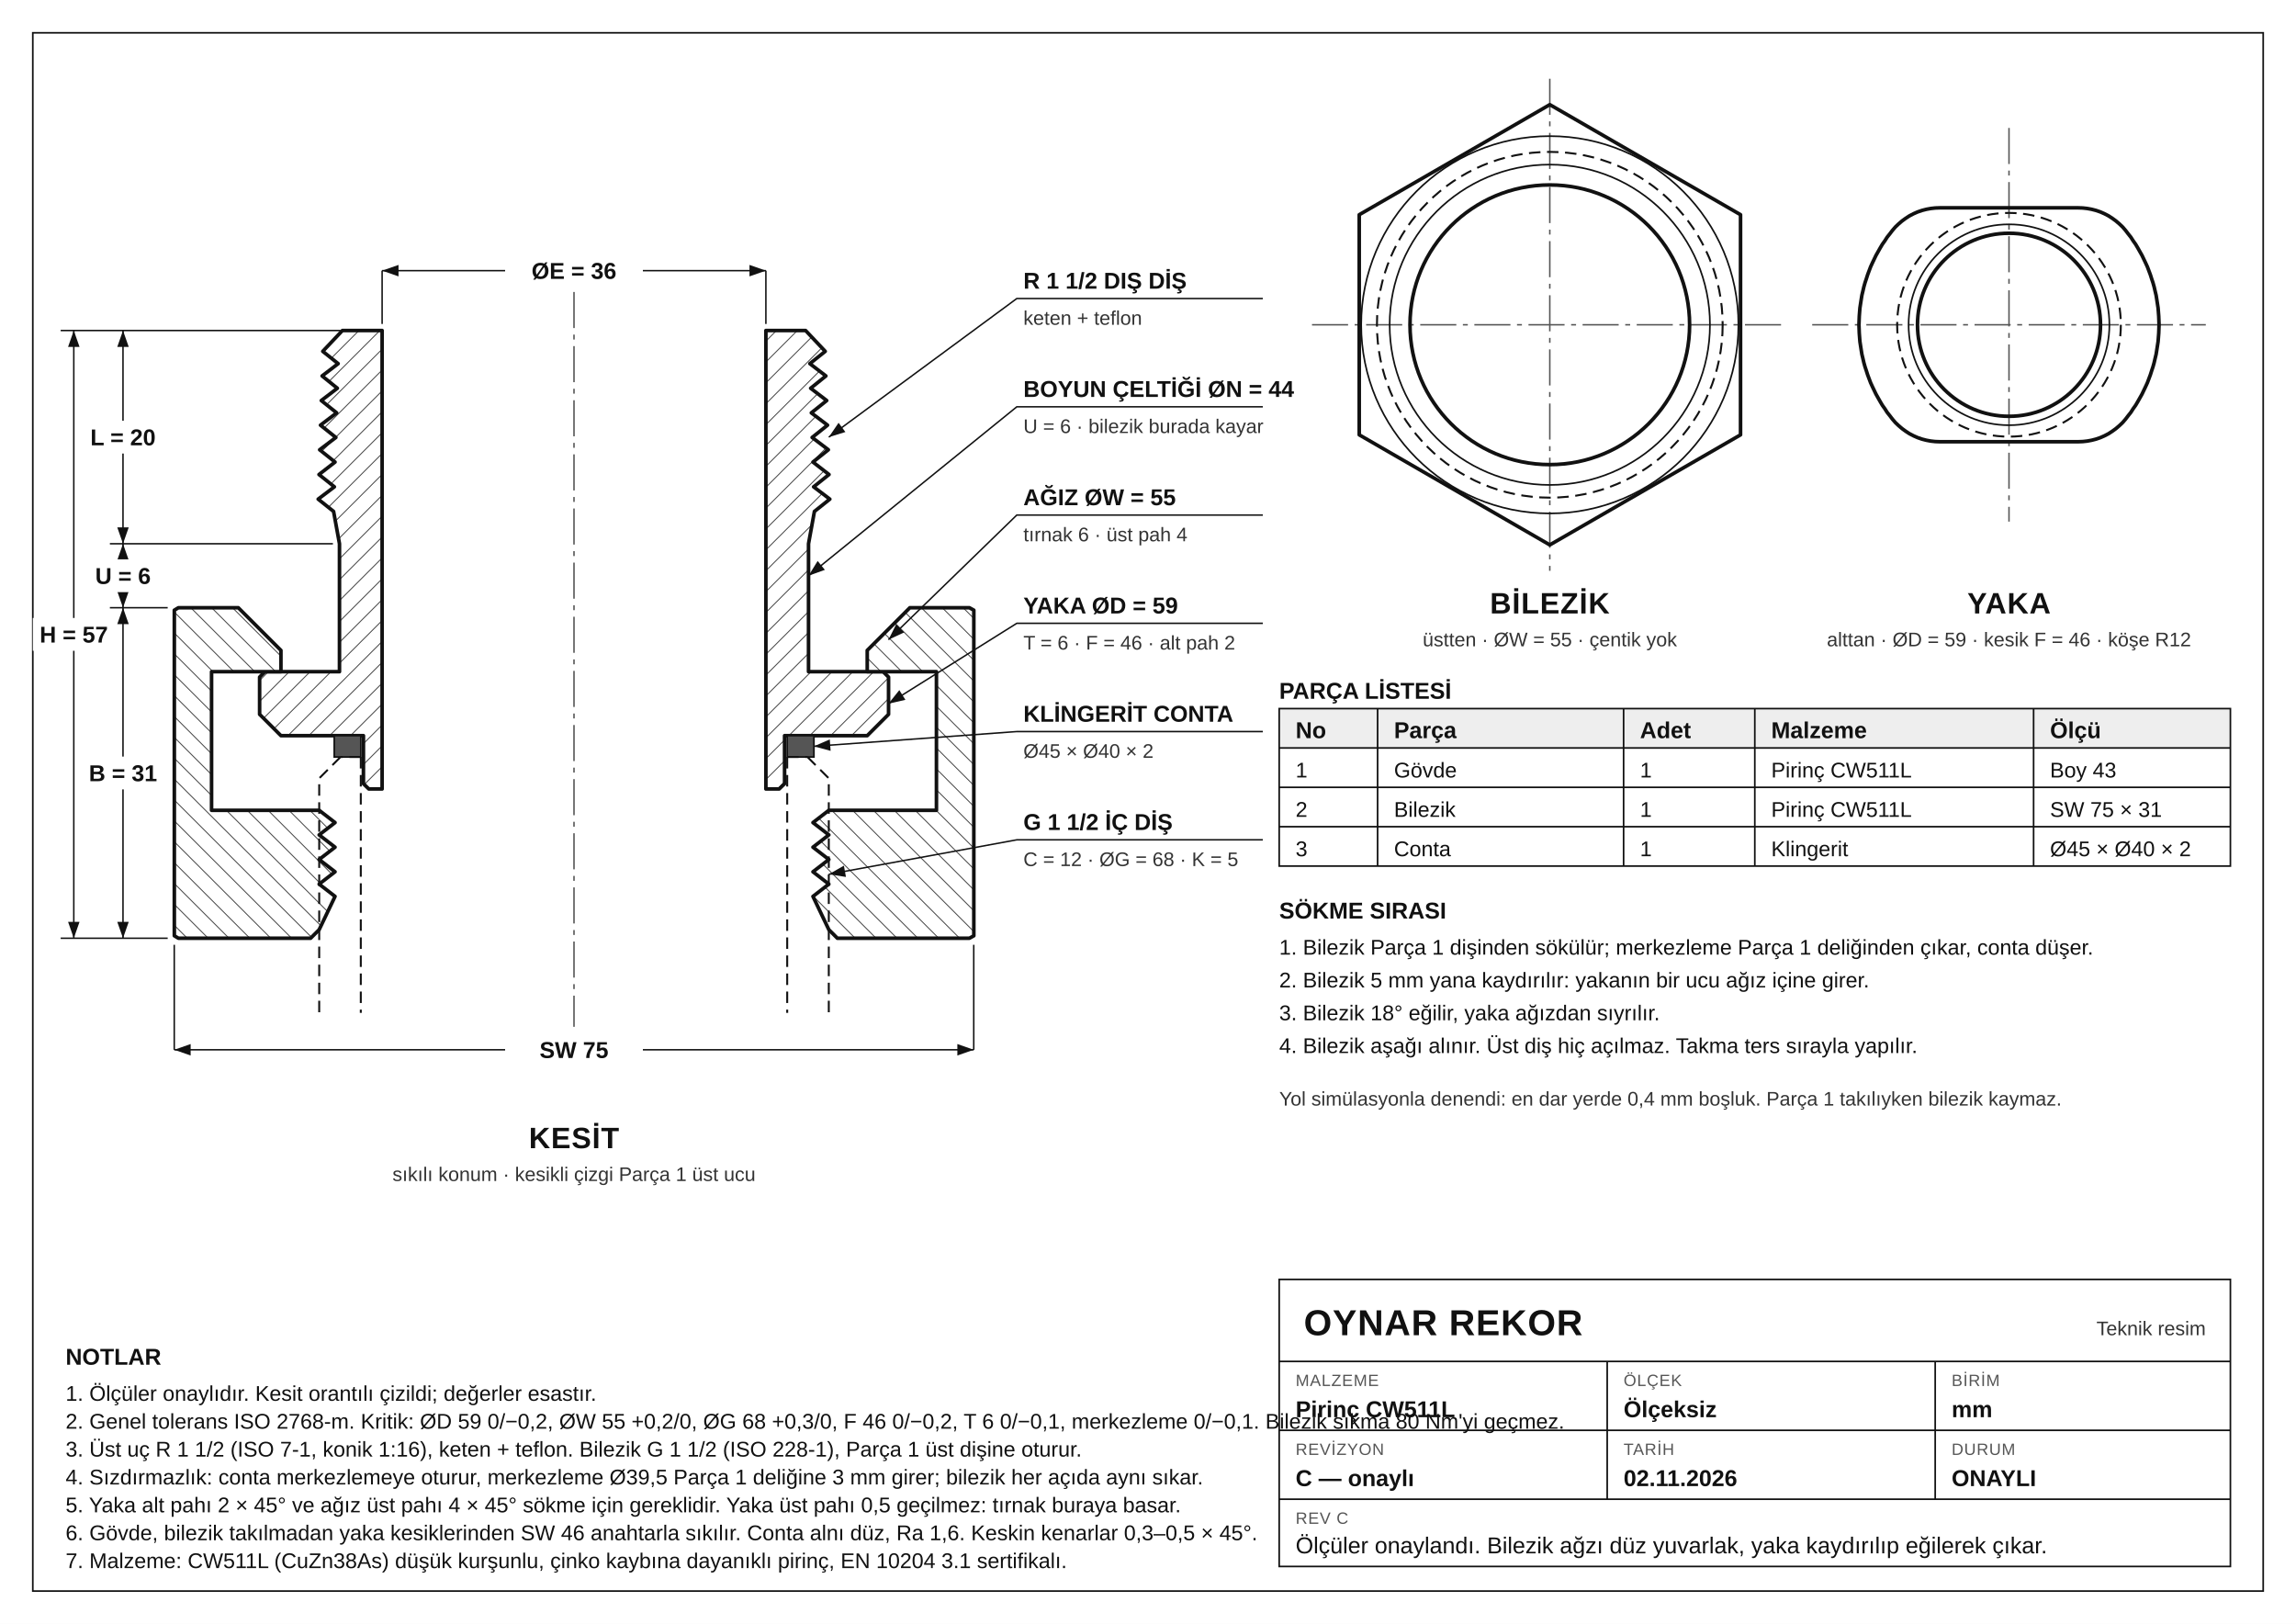
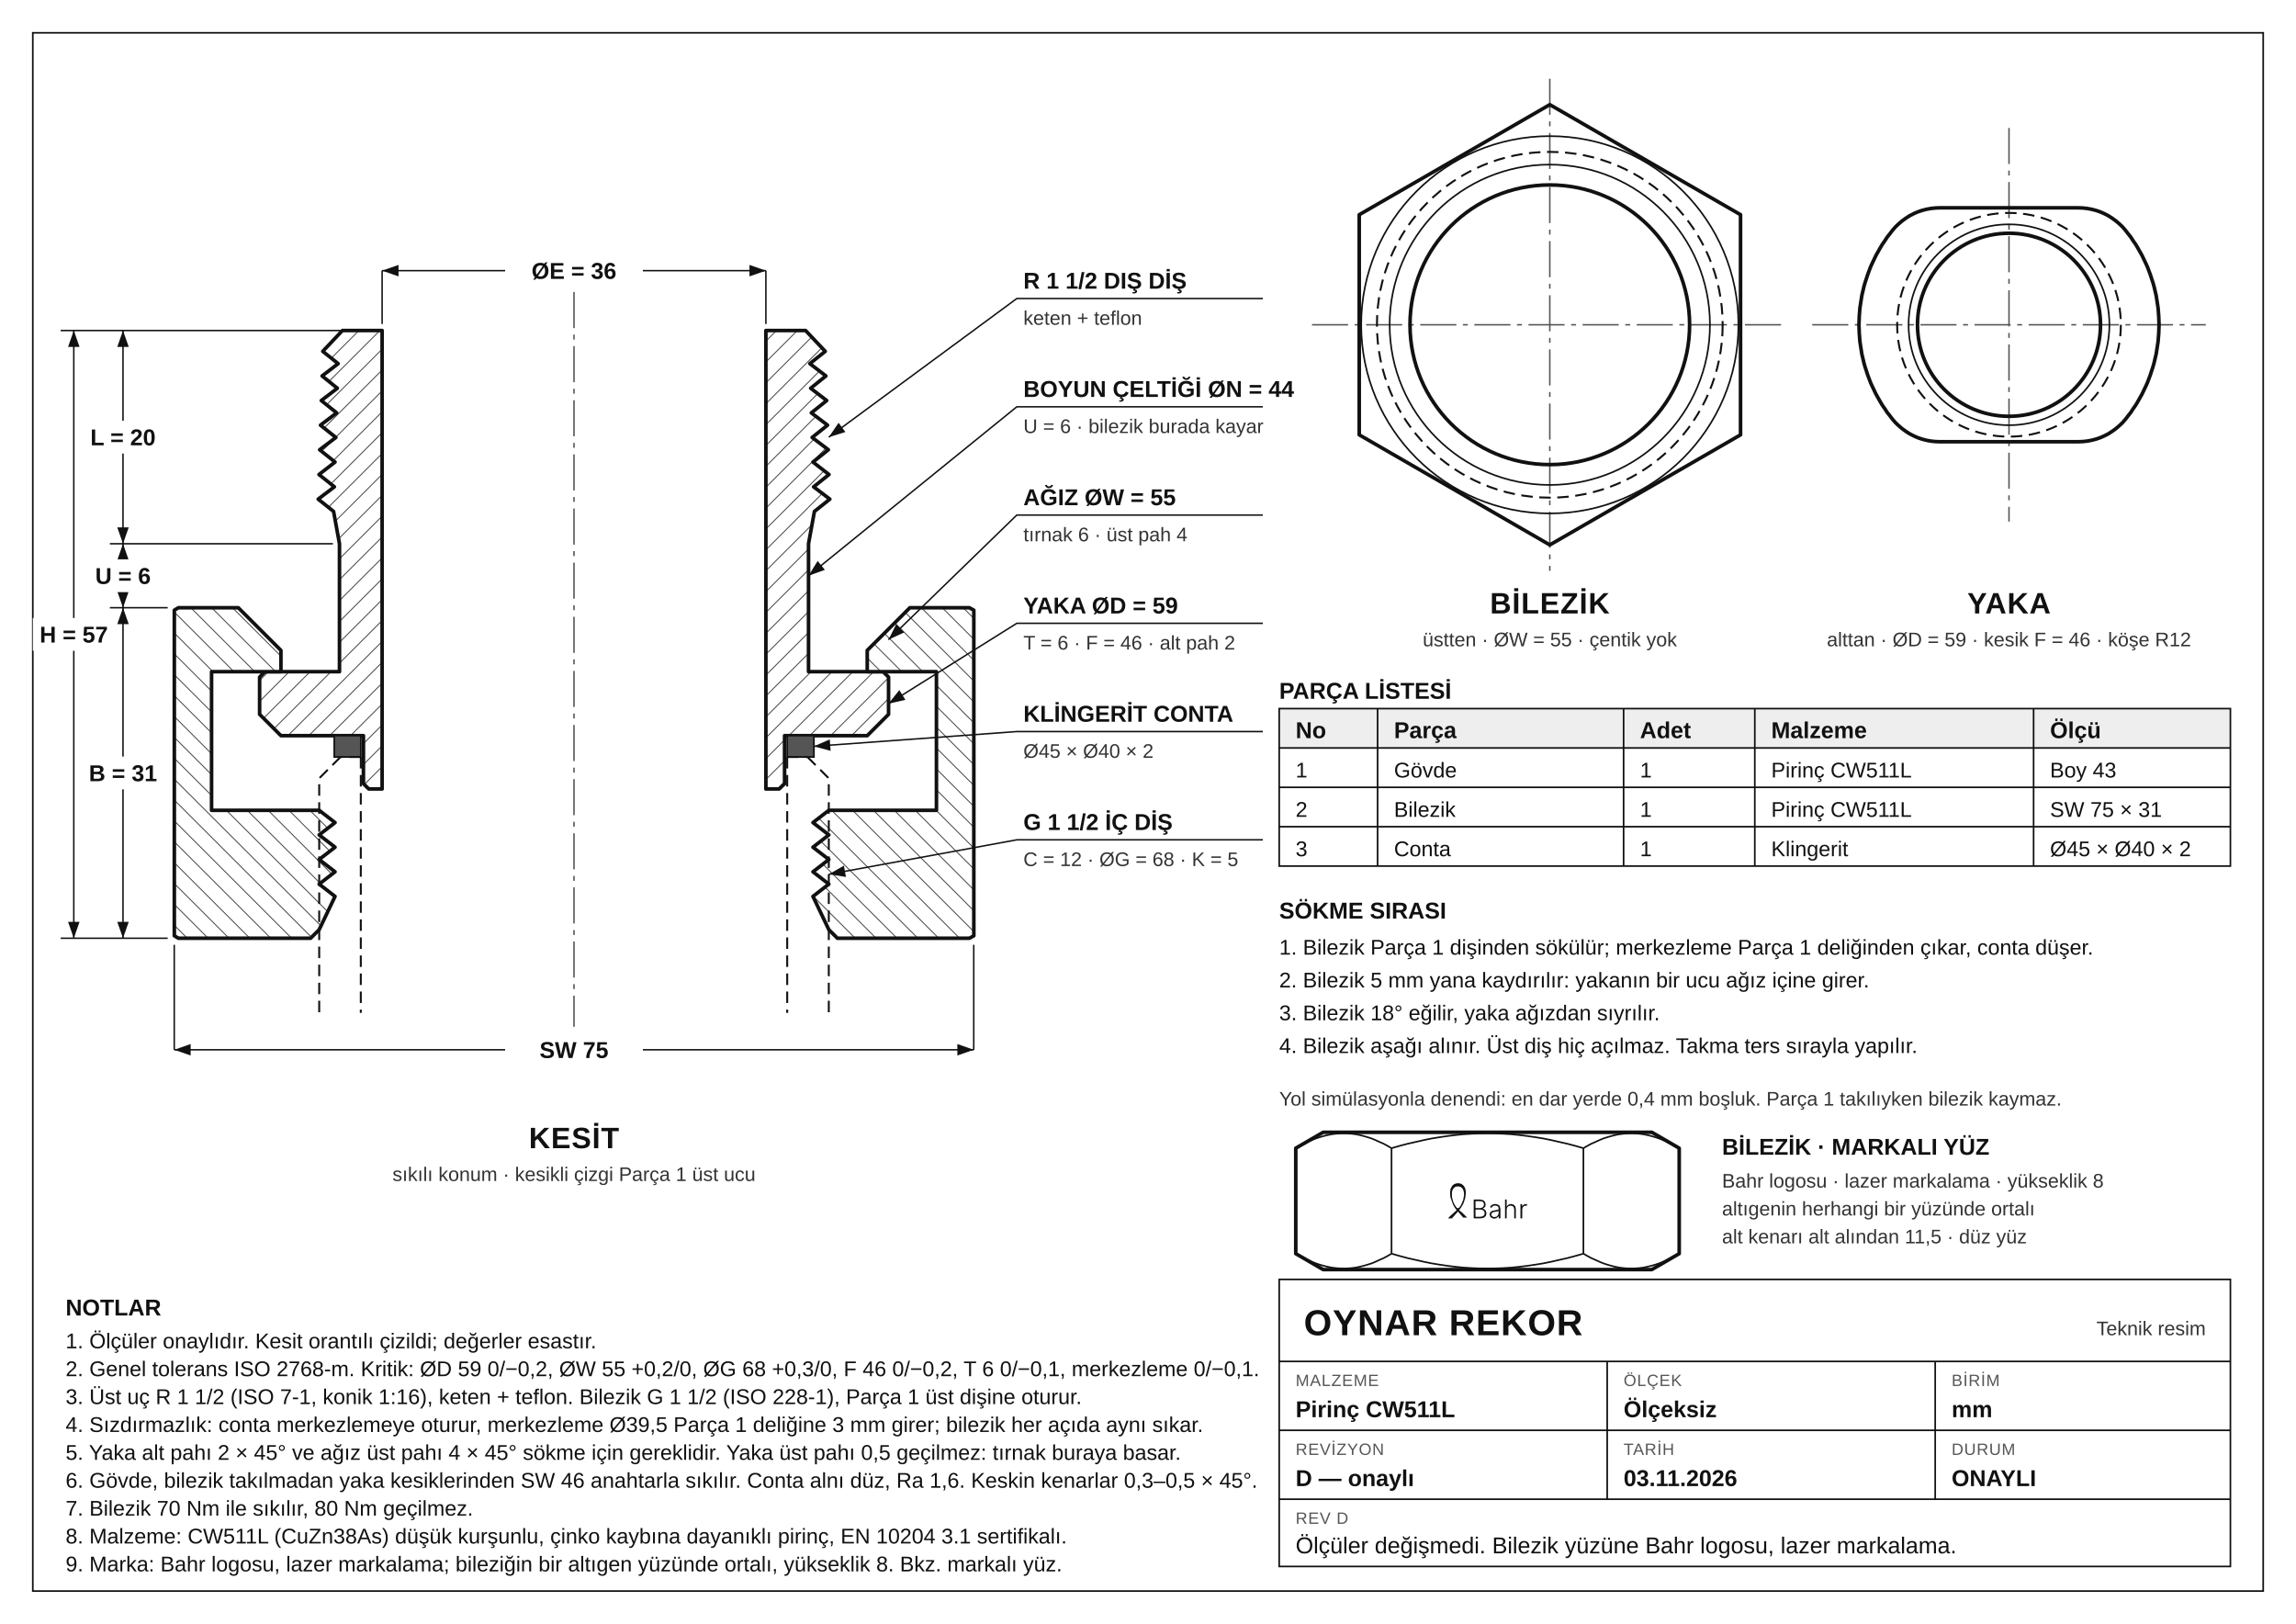
<svg xmlns="http://www.w3.org/2000/svg" viewBox="0 0 1400 990" width="1400" height="990" font-family="Arial, Helvetica, sans-serif">
  <defs>
    <marker id="arr" viewBox="0 0 10 10" refX="10" refY="5" markerWidth="10" markerHeight="10" markerUnits="userSpaceOnUse" orient="auto-start-reverse">
      <path d="M0,1.5 L10,5 L0,8.5 z" fill="#111" />
    </marker>
    <pattern id="h1" width="9" height="9" patternUnits="userSpaceOnUse" patternTransform="rotate(45)">
      <rect width="9" height="9" fill="#fff" />
      <line x1="0" y1="0" x2="0" y2="9" stroke="#111" stroke-width=".8" />
    </pattern>
    <pattern id="h2" width="9" height="9" patternUnits="userSpaceOnUse" patternTransform="rotate(-45)">
      <rect width="9" height="9" fill="#fff" />
      <line x1="0" y1="0" x2="0" y2="9" stroke="#111" stroke-width=".8" />
    </pattern>
    <style>
      .vis{stroke:#111;stroke-width:2.2;stroke-linejoin:round}
      polygon.vis:not([fill]){fill:none}
      .thin{fill:none;stroke:#111;stroke-width:1}
      .hid{fill:none;stroke:#111;stroke-width:1.2;stroke-dasharray:7 4}
      .ctr{fill:none;stroke:#555;stroke-width:0.9;stroke-dasharray:22 4 3 4}
      .dim{fill:none;stroke:#111;stroke-width:0.9}
      .dima{fill:none;stroke:#111;stroke-width:0.9;marker-start:url(#arr);marker-end:url(#arr)}
      .lead{fill:none;stroke:#111;stroke-width:0.9;marker-start:url(#arr)}
      .grid{fill:none;stroke:#111;stroke-width:1}
      .t{font-size:14px;fill:#111}
      .tb{font-size:14px;font-weight:700;fill:#111}
      .ts{font-size:12px;fill:#333}
      .tn{font-size:13px;fill:#111}
      .tl{font-size:10px;fill:#555;letter-spacing:.4px}
      .h{font-size:18px;font-weight:700;fill:#111;letter-spacing:.5px}
      .q{fill:#c2410c}
+       .mark{fill:#111;stroke:none}
    </style>
  </defs>
  <rect x="0" y="0" width="1400" height="990" fill="#fff" />
  <rect x="20" y="20" width="1360" height="950" class="grid" stroke-width="1.6" />
  <g>
    <line class="ctr" x1="350" y1="178" x2="350" y2="626" />
    <polygon class="vis" fill="url(#h1)" points="233.0,201.5 208.8,201.5 196.8,214.2 206.2,221.7 196.4,229.2 205.7,236.7 195.9,244.2 205.3,251.7 195.4,259.2 204.8,266.7 194.9,274.2 204.3,281.7 194.5,289.3 203.9,296.8 194.0,304.3 203.4,311.8 207.0,331.5 207.0,409.5 161.5,409.5 158.3,412.8 158.3,435.5 171.3,448.5 221.6,448.5 221.6,477.8 224.9,481.0 233.0,481.0" />
    <polygon class="vis" fill="url(#h2)" points="189.4,572.0 108.8,572.0 106.3,570.5 106.3,372.0 108.8,370.5 145.3,370.5 171.3,396.5 171.3,409.5 129.0,409.5 129.0,494.0 194.6,494.0 204.3,501.5 194.6,509.0 204.3,516.5 194.6,524.0 204.3,531.5 194.6,539.0 204.3,546.5 194.6,566.8" />
    <polygon class="thin" style="fill:#555" points="220.0,461.5 203.8,461.5 203.8,448.5 220.0,448.5" />
    <path class="hid" d="M220 461.5 V617.5 M207.64 461.5 L194.64 474.5 V617.5 M220 461.5 H207.64" />
    <polygon class="vis" fill="url(#h1)" points="467.0,201.5 491.2,201.5 503.2,214.2 493.8,221.7 503.6,229.2 494.3,236.7 504.1,244.2 494.7,251.7 504.6,259.2 495.2,266.7 505.1,274.2 495.7,281.7 505.5,289.3 496.1,296.8 506.0,304.3 496.6,311.8 493.0,331.5 493.0,409.5 538.5,409.5 541.8,412.8 541.8,435.5 528.8,448.5 478.4,448.5 478.4,477.8 475.1,481.0 467.0,481.0" />
    <polygon class="vis" fill="url(#h2)" points="510.6,572.0 591.1,572.0 593.8,570.5 593.8,372.0 591.1,370.5 554.8,370.5 528.8,396.5 528.8,409.5 571.0,409.5 571.0,494.0 505.4,494.0 495.7,501.5 505.4,509.0 495.7,516.5 505.4,524.0 495.7,531.5 505.4,539.0 495.7,546.5 505.4,566.8" />
    <polygon class="thin" style="fill:#555" points="480.0,461.5 496.3,461.5 496.3,448.5 480.0,448.5" />
    <path class="hid" d="M480 461.5 V617.5 M492.36 461.5 L505.36 474.5 V617.5 M480 461.5 H492.36" />
    <line class="dim" x1="207.64" y1="201.5" x2="37" y2="201.5" />
    <line class="dim" x1="203" y1="331.5" x2="67" y2="331.5" />
    <line class="dim" x1="102.25" y1="370.5" x2="67" y2="370.5" />
    <line class="dim" x1="102.25" y1="572" x2="37" y2="572" />
    <line class="dima" x1="75" y1="331.5" x2="75" y2="201.5" />
    <rect x="50" y="256.5" width="50" height="20" fill="#fff" />
    <text class="tb" x="75" y="271.5" text-anchor="middle">L = 20</text>
    <line class="dima" x1="75" y1="370.5" x2="75" y2="331.5" />
    <rect x="50" y="341" width="50" height="20" fill="#fff" />
    <text class="tb" x="75" y="356" text-anchor="middle">U = 6</text>
    <line class="dima" x1="75" y1="572" x2="75" y2="370.5" />
    <rect x="50" y="461.25" width="50" height="20" fill="#fff" />
    <text class="tb" x="75" y="476.25" text-anchor="middle">B = 31</text>
    <line class="dima" x1="45" y1="572" x2="45" y2="201.5" />
    <rect x="20" y="376.75" width="50" height="20" fill="#fff" />
    <text class="tb" x="45" y="391.75" text-anchor="middle">H = 57</text>
    <line class="dim" x1="233" y1="197.5" x2="233" y2="165" />
    <line class="dim" x1="467" y1="197.5" x2="467" y2="165" />
    <line class="dima" x1="233" y1="165" x2="467" y2="165" />
    <rect x="308" y="155" width="84" height="20" fill="#fff" />
    <text class="tb" x="350" y="170" text-anchor="middle">ØE = 36</text>
    <line class="dim" x1="106.25" y1="576" x2="106.25" y2="640" />
    <line class="dim" x1="593.75" y1="576" x2="593.75" y2="640" />
    <line class="dima" x1="106.25" y1="640" x2="593.75" y2="640" />
    <rect x="308" y="630" width="84" height="20" fill="#fff" />
    <text class="tb" x="350" y="645" text-anchor="middle">SW 75</text>
    <polyline class="lead" points="505.36,266.5 620,182 770,182" />
    <text class="tb" x="624" y="176">R 1 1/2 DIŞ DİŞ</text>
    <text class="ts" x="624" y="198">keten + teflon</text>
    <polyline class="lead" points="493,351 620,248 770,248" />
    <text class="tb" x="624" y="242">BOYUN ÇELTİĞİ ØN = 44</text>
    <text class="ts" x="624" y="264">U = 6 · bilezik burada kayar</text>
    <polyline class="lead" points="541.75,390 620,314 770,314" />
    <text class="tb" x="624" y="308">AĞIZ ØW = 55</text>
    <text class="ts" x="624" y="330">tırnak 6 · üst pah 4</text>
    <polyline class="lead" points="541.75,429 620,380 770,380" />
    <text class="tb" x="624" y="374">YAKA ØD = 59</text>
    <text class="ts" x="624" y="396">T = 6 · F = 46 · alt pah 2</text>
    <polyline class="lead" points="496.25,455 620,446 770,446" />
    <text class="tb" x="624" y="440">KLİNGERİT CONTA</text>
    <text class="ts" x="624" y="462">Ø45 × Ø40 × 2</text>
    <polyline class="lead" points="505.36,533 620,512 770,512" />
    <text class="tb" x="624" y="506">G 1 1/2 İÇ DİŞ</text>
    <text class="ts" x="624" y="528">C = 12 · ØG = 68 · K = 5</text>
    <text class="h" x="350" y="700" text-anchor="middle">KESİT</text>
    <text class="ts" x="350" y="720" text-anchor="middle">sıkılı konum · kesikli çizgi Parça 1 üst ucu</text>
  </g>
  <g>
    <line class="ctr" x1="800" y1="198" x2="1090" y2="198" />
    <line class="ctr" x1="945" y1="48" x2="945" y2="348" />
    <polygon class="vis" points="945.0,332.2 1061.3,265.1 1061.3,130.9 945.0,63.8 828.8,130.9 828.8,265.1" />
    <circle class="thin" cx="945" cy="198" r="115.01" />
    <circle class="vis" style="fill:none" cx="945" cy="198" r="85.25" />
    <circle class="thin" cx="945" cy="198" r="97.65" />
    <circle class="hid" cx="945" cy="198" r="105.4" />
    <text class="h" x="945" y="374" text-anchor="middle">BİLEZİK</text>
    <text class="ts" x="945" y="394" text-anchor="middle">üstten · ØW = 55 · çentik yok</text>
    <line class="ctr" x1="1105" y1="198" x2="1345" y2="198" />
    <line class="ctr" x1="1225" y1="78" x2="1225" y2="318" />
    <polygon class="vis" style="fill:none" points="1316.5,198.0 1316.4,200.6 1316.3,203.2 1316.1,205.8 1315.9,208.3 1315.5,210.9 1315.1,213.5 1314.7,216.0 1314.1,218.5 1313.5,221.1 1312.8,223.6 1312.0,226.0 1311.2,228.5 1310.3,230.9 1309.4,233.3 1308.3,235.7 1307.2,238.0 1306.1,240.3 1304.8,242.6 1303.5,244.9 1302.2,247.1 1300.7,249.2 1299.3,251.4 1297.7,253.4 1296.1,255.5 1294.3,257.6 1292.3,259.5 1290.2,261.3 1288.0,262.9 1285.7,264.4 1283.2,265.7 1280.7,266.8 1278.1,267.7 1275.4,268.4 1272.7,268.9 1270.0,269.2 1267.2,269.3 1182.8,269.3 1180.0,269.2 1177.3,268.9 1174.6,268.4 1171.9,267.7 1169.3,266.8 1166.8,265.7 1164.3,264.4 1162.0,262.9 1159.8,261.3 1157.7,259.5 1155.7,257.6 1153.9,255.5 1152.3,253.4 1150.7,251.4 1149.3,249.2 1147.8,247.1 1146.5,244.9 1145.2,242.6 1143.9,240.3 1142.8,238.0 1141.7,235.7 1140.6,233.3 1139.7,230.9 1138.8,228.5 1138.0,226.0 1137.2,223.6 1136.5,221.1 1135.9,218.5 1135.3,216.0 1134.9,213.5 1134.5,210.9 1134.1,208.3 1133.9,205.8 1133.7,203.2 1133.6,200.6 1133.5,198.0 1133.5,198.0 1133.6,195.4 1133.7,192.8 1133.9,190.2 1134.1,187.7 1134.5,185.1 1134.9,182.5 1135.3,180.0 1135.9,177.5 1136.5,174.9 1137.2,172.4 1138.0,170.0 1138.8,167.5 1139.7,165.1 1140.6,162.7 1141.7,160.3 1142.8,158.0 1143.9,155.7 1145.2,153.4 1146.5,151.1 1147.8,148.9 1149.3,146.8 1150.7,144.6 1152.3,142.6 1153.9,140.5 1155.7,138.4 1157.7,136.5 1159.8,134.7 1162.0,133.1 1164.3,131.6 1166.8,130.3 1169.3,129.2 1171.9,128.3 1174.6,127.6 1177.3,127.1 1180.0,126.8 1182.8,126.7 1267.2,126.7 1270.0,126.8 1272.7,127.1 1275.4,127.6 1278.1,128.3 1280.7,129.2 1283.2,130.3 1285.7,131.6 1288.0,133.1 1290.2,134.7 1292.3,136.5 1294.3,138.4 1296.1,140.5 1297.7,142.6 1299.3,144.6 1300.7,146.8 1302.2,148.9 1303.5,151.1 1304.8,153.4 1306.1,155.7 1307.2,158.0 1308.3,160.3 1309.4,162.7 1310.3,165.1 1311.2,167.5 1312.0,170.0 1312.8,172.4 1313.5,174.9 1314.1,177.5 1314.7,180.0 1315.1,182.5 1315.5,185.1 1315.9,187.7 1316.1,190.2 1316.3,192.8 1316.4,195.4 1316.5,198.0" />
    <circle class="thin" cx="1225" cy="198" r="61.225" />
    <circle class="vis" style="fill:none" cx="1225" cy="198" r="55.8" />
    <circle class="hid" cx="1225" cy="198" r="68.2" />
    <text class="h" x="1225" y="374" text-anchor="middle">YAKA</text>
    <text class="ts" x="1225" y="394" text-anchor="middle">alttan · ØD = 59 · kesik F = 46 · köşe R12</text>
  </g>
  <g>
    <text class="tb" x="780" y="426">PARÇA LİSTESİ</text>
    <rect x="780" y="432" width="580" height="24" fill="#eee" />
    <rect x="780" y="432" width="580" height="96" class="grid" />
    <path class="grid" d="M780 456 H1360 M780 480 H1360 M780 504 H1360" />
    <path class="grid" d="M840 432 V528 M990 432 V528 M1070 432 V528 M1240 432 V528" />
    <g class="tb" font-size="13">
      <text x="790" y="450">No</text>
      <text x="850" y="450">Parça</text>
      <text x="1000" y="450">Adet</text>
      <text x="1080" y="450">Malzeme</text>
      <text x="1250" y="450">Ölçü</text>
    </g>
    <g class="tn">
      <text x="790" y="474">1</text>
      <text x="850" y="474">Gövde</text>
      <text x="1000" y="474">1</text>
      <text x="1080" y="474">Pirinç CW511L</text>
      <text x="1250" y="474">Boy 43</text>
      <text x="790" y="498">2</text>
      <text x="850" y="498">Bilezik</text>
      <text x="1000" y="498">1</text>
      <text x="1080" y="498">Pirinç CW511L</text>
      <text x="1250" y="498">SW 75 × 31</text>
      <text x="790" y="522">3</text>
      <text x="850" y="522">Conta</text>
      <text x="1000" y="522">1</text>
      <text x="1080" y="522">Klingerit</text>
      <text x="1250" y="522">Ø45 × Ø40 × 2</text>
    </g>
  </g>
  <g>
    <text class="tb" x="780" y="560">SÖKME SIRASI</text>
    <text class="tn" x="780" y="582">1. Bilezik Parça 1 dişinden sökülür; merkezleme Parça 1 deliğinden çıkar, conta düşer.</text>
    <text class="tn" x="780" y="602">2. Bilezik 5 mm yana kaydırılır: yakanın bir ucu ağız içine girer.</text>
    <text class="tn" x="780" y="622">3. Bilezik 18° eğilir, yaka ağızdan sıyrılır.</text>
    <text class="tn" x="780" y="642">4. Bilezik aşağı alınır. Üst diş hiç açılmaz. Takma ters sırayla yapılır.</text>
    <text class="ts" x="780" y="674">Yol simülasyonla denendi: en dar yerde 0,4 mm boşluk. Parça 1 takılıyken bilezik kaymaz.</text>
  </g>
  <g>
-     <text class="tb" x="40" y="832">NOTLAR</text>
-     <text class="tn" x="40" y="854">1. Ölçüler onaylıdır. Kesit orantılı çizildi; değerler esastır.</text>
-     <text class="tn" x="40" y="871">2. Genel tolerans ISO 2768-m. Kritik: ØD 59 0/−0,2, ØW 55 +0,2/0, ØG 68 +0,3/0, F 46 0/−0,2, T 6 0/−0,1, merkezleme 0/−0,1. Bilezik sıkma 80 Nm'yi geçmez.</text>
-     <text class="tn" x="40" y="888">3. Üst uç R 1 1/2 (ISO 7-1, konik 1:16), keten + teflon. Bilezik G 1 1/2 (ISO 228-1), Parça 1 üst dişine oturur.</text>
-     <text class="tn" x="40" y="905">4. Sızdırmazlık: conta merkezlemeye oturur, merkezleme Ø39,5 Parça 1 deliğine 3 mm girer; bilezik her açıda aynı sıkar.</text>
-     <text class="tn" x="40" y="922">5. Yaka alt pahı 2 × 45° ve ağız üst pahı 4 × 45° sökme için gereklidir. Yaka üst pahı 0,5 geçilmez: tırnak buraya basar.</text>
-     <text class="tn" x="40" y="939">6. Gövde, bilezik takılmadan yaka kesiklerinden SW 46 anahtarla sıkılır. Conta alnı düz, Ra 1,6. Keskin kenarlar 0,3–0,5 × 45°.</text>
-     <text class="tn" x="40" y="956">7. Malzeme: CW511L (CuZn38As) düşük kurşunlu, çinko kaybına dayanıklı pirinç, EN 10204 3.1 sertifikalı.</text>
+     <polygon class="vis" style="fill:#fff" points="806.8,774.0 1007.2,774.0 1023.9,764.3 1023.9,700.0 1007.2,690.3 806.8,690.3 790.1,700.0 790.1,764.3" />
+     <polyline class="thin" points="790.1,764.3 792.5,765.7 795.0,767.0 797.4,768.1 799.8,769.2 802.3,770.2 804.7,771.0 807.1,771.7 809.6,772.3 812.0,772.8 814.4,773.1 816.9,773.3 819.3,773.4 821.8,773.3 824.2,773.1 826.6,772.8 829.1,772.3 831.5,771.7 833.9,771.0 836.4,770.2 838.8,769.2 841.2,768.1 843.7,767.0 846.1,765.7 848.5,764.3" />
+     <polyline class="thin" points="790.1,700.0 792.5,698.6 795.0,697.3 797.4,696.2 799.8,695.1 802.3,694.1 804.7,693.3 807.1,692.6 809.6,692.0 812.0,691.5 814.4,691.2 816.9,691.0 819.3,690.9 821.8,691.0 824.2,691.2 826.6,691.5 829.1,692.0 831.5,692.6 833.9,693.3 836.4,694.1 838.8,695.1 841.2,696.2 843.7,697.3 846.1,698.6 848.5,700.0" />
+     <polyline class="thin" points="848.5,764.3 853.4,765.7 858.3,767.0 863.2,768.1 868.0,769.2 872.9,770.2 877.8,771.0 882.6,771.7 887.5,772.3 892.4,772.8 897.3,773.1 902.1,773.3 907.0,773.4 911.9,773.3 916.7,773.1 921.6,772.8 926.5,772.3 931.4,771.7 936.2,771.0 941.1,770.2 946.0,769.2 950.8,768.1 955.7,767.0 960.6,765.7 965.5,764.3" />
+     <polyline class="thin" points="848.5,700.0 853.4,698.6 858.3,697.3 863.2,696.2 868.0,695.1 872.9,694.1 877.8,693.3 882.6,692.6 887.5,692.0 892.4,691.5 897.3,691.2 902.1,691.0 907.0,690.9 911.9,691.0 916.7,691.2 921.6,691.5 926.5,692.0 931.4,692.6 936.2,693.3 941.1,694.1 946.0,695.1 950.8,696.2 955.7,697.3 960.6,698.6 965.5,700.0" />
+     <polyline class="thin" points="965.5,764.3 967.9,765.7 970.3,767.0 972.8,768.1 975.2,769.2 977.6,770.2 980.1,771.0 982.5,771.7 984.9,772.3 987.4,772.8 989.8,773.1 992.2,773.3 994.7,773.4 997.1,773.3 999.6,773.1 1002.0,772.8 1004.4,772.3 1006.9,771.7 1009.3,771.0 1011.7,770.2 1014.2,769.2 1016.6,768.1 1019.0,767.0 1021.5,765.7 1023.9,764.3" />
+     <polyline class="thin" points="965.5,700.0 967.9,698.6 970.3,697.3 972.8,696.2 975.2,695.1 977.6,694.1 980.1,693.3 982.5,692.6 984.9,692.0 987.4,691.5 989.8,691.2 992.2,691.0 994.7,690.9 997.1,691.0 999.6,691.2 1002.0,691.5 1004.4,692.0 1006.9,692.6 1009.3,693.3 1011.7,694.1 1014.2,695.1 1016.6,696.2 1019.0,697.3 1021.5,698.6 1023.9,700.0" />
+     <line class="thin" x1="848.5" y1="764.3" x2="848.5" y2="700.0" />
+     <line class="thin" x1="965.5" y1="764.3" x2="965.5" y2="700.0" />
+     <path class="mark" fill-rule="evenodd" d="M882.9 742.8 884.2 741.4 888.2 737.8 887.0 736.2 886.0 734.4 884.4 729.9 884.2 727.6 884.4 725.0 885.5 722.9 886.7 721.9 888.2 721.4 889.8 721.4 890.6 721.6 891.3 721.9 892.5 722.9 893.3 724.2 893.7 725.8 893.8 727.6 893.4 730.6 892.3 733.8 891.1 735.9 889.7 737.8 891.7 739.4 894.6 742.3 892.2 742.3 889.0 738.6 885.3 742.8 882.9 742.8ZM889.0 736.6 889.9 736.1 890.9 734.6 892.2 731.5 892.7 728.7 892.7 727.3 892.4 725.9 891.8 724.6 890.6 723.6 889.4 723.3 887.8 723.4 887.0 723.8 886.2 724.6 885.8 725.3 885.5 726.0 885.3 727.4 885.4 730.1 886.2 732.9 887.1 734.7 888.1 736.1 888.5 736.5 889.0 736.6Z" />
+     <path class="mark" fill-rule="evenodd" d="M898.6 742.8 902.8 742.8 904.8 742.4 906.0 741.3 906.4 739.7 906.0 738.2 905.2 737.3 904.1 736.9 905.0 736.3 905.7 735.5 905.9 734.3 905.5 732.7 904.4 731.7 902.5 731.3 898.6 731.3ZM899.7 741.8 899.7 737.4 902.8 737.4 904.1 737.7 905.0 738.5 905.3 739.7 905.0 740.8 904.2 741.5 902.7 741.8ZM899.7 736.5 899.7 732.3 902.5 732.3 903.8 732.5 904.6 733.2 904.9 734.3 904.6 735.4 903.8 736.2 902.6 736.5ZM911.1 743.0 912.3 742.7 913.2 742.1 913.8 741.4 913.9 742.8 914.9 742.8 914.9 736.9 914.4 735.1 913.2 734.3 911.8 734.0 910.5 734.2 909.3 734.8 908.5 736.0 909.5 736.3 910.0 735.6 910.7 735.1 911.8 735.0 912.9 735.2 913.6 735.8 913.8 736.8 913.6 737.5 909.9 738.2 908.7 739.0 908.3 740.3 908.7 741.8 909.7 742.6 911.1 743.0ZM911.3 742.0 910.3 741.8 909.6 741.3 909.3 740.4 909.6 739.6 910.4 739.0 913.3 738.5 913.8 738.2 913.8 739.4 913.5 740.7 912.6 741.7 911.3 742.0ZM918.7 737.4 919.0 736.1 919.9 735.3 921.1 735.0 922.3 735.3 923.0 736.0 923.3 737.3 923.3 742.8 924.3 742.8 924.3 737.2 924.0 735.5 922.9 734.4 921.4 734.0 920.3 734.2 919.4 734.7 918.7 735.7 918.7 731.3 917.7 731.3 917.7 742.8 918.7 742.8ZM927.1 742.8 928.2 742.8 928.2 737.2 928.5 736.1 929.3 735.3 930.5 735.0 931.1 735.1 931.1 734.0 929.6 734.2 928.7 734.7 928.2 735.5 928.1 734.1 927.1 734.1Z" />
+     <text class="tb" x="1050" y="704">BİLEZİK · MARKALI YÜZ</text>
+     <text class="ts" x="1050" y="724">Bahr logosu · lazer markalama · yükseklik 8</text>
+     <text class="ts" x="1050" y="741">altıgenin herhangi bir yüzünde ortalı</text>
+     <text class="ts" x="1050" y="758">alt kenarı alt alından 11,5 · düz yüz</text>
+   </g>
+   <g>
+     <text class="tb" x="40" y="802">NOTLAR</text>
+     <text class="tn" x="40" y="822">1. Ölçüler onaylıdır. Kesit orantılı çizildi; değerler esastır.</text>
+     <text class="tn" x="40" y="839">2. Genel tolerans ISO 2768-m. Kritik: ØD 59 0/−0,2, ØW 55 +0,2/0, ØG 68 +0,3/0, F 46 0/−0,2, T 6 0/−0,1, merkezleme 0/−0,1.</text>
+     <text class="tn" x="40" y="856">3. Üst uç R 1 1/2 (ISO 7-1, konik 1:16), keten + teflon. Bilezik G 1 1/2 (ISO 228-1), Parça 1 üst dişine oturur.</text>
+     <text class="tn" x="40" y="873">4. Sızdırmazlık: conta merkezlemeye oturur, merkezleme Ø39,5 Parça 1 deliğine 3 mm girer; bilezik her açıda aynı sıkar.</text>
+     <text class="tn" x="40" y="890">5. Yaka alt pahı 2 × 45° ve ağız üst pahı 4 × 45° sökme için gereklidir. Yaka üst pahı 0,5 geçilmez: tırnak buraya basar.</text>
+     <text class="tn" x="40" y="907">6. Gövde, bilezik takılmadan yaka kesiklerinden SW 46 anahtarla sıkılır. Conta alnı düz, Ra 1,6. Keskin kenarlar 0,3–0,5 × 45°.</text>
+     <text class="tn" x="40" y="924">7. Bilezik 70 Nm ile sıkılır, 80 Nm geçilmez.</text>
+     <text class="tn" x="40" y="941">8. Malzeme: CW511L (CuZn38As) düşük kurşunlu, çinko kaybına dayanıklı pirinç, EN 10204 3.1 sertifikalı.</text>
+     <text class="tn" x="40" y="958">9. Marka: Bahr logosu, lazer markalama; bileziğin bir altıgen yüzünde ortalı, yükseklik 8. Bkz. markalı yüz.</text>
  </g>
  <g>
    <rect x="780" y="780" width="580" height="175" class="grid" stroke-width="1.6" />
    <path class="grid" d="M780 830 H1360 M780 872 H1360 M780 914 H1360" />
    <path class="grid" d="M980 830 V914 M1180 830 V914" />
    <text x="795" y="814" font-size="22" font-weight="700" fill="#111" letter-spacing=".5">OYNAR REKOR</text>
    <text class="ts" x="1345" y="814" text-anchor="end">Teknik resim</text>
    <text class="tl" x="790" y="845">MALZEME</text>
    <text class="tb" x="790" y="864">Pirinç CW511L</text>
    <text class="tl" x="990" y="845">ÖLÇEK</text>
    <text class="tb" x="990" y="864">Ölçeksiz</text>
    <text class="tl" x="1190" y="845">BİRİM</text>
    <text class="tb" x="1190" y="864">mm</text>
    <text class="tl" x="790" y="887">REVİZYON</text>
-     <text class="tb" x="790" y="906">C — onaylı</text>
+     <text class="tb" x="790" y="906">D — onaylı</text>
    <text class="tl" x="990" y="887">TARİH</text>
-     <text class="tb" x="990" y="906">02.11.2026</text>
+     <text class="tb" x="990" y="906">03.11.2026</text>
    <text class="tl" x="1190" y="887">DURUM</text>
    <text class="tb" x="1190" y="906">ONAYLI</text>
-     <text class="tl" x="790" y="929">REV C</text>
-     <text class="t" x="790" y="947">Ölçüler onaylandı. Bilezik ağzı düz yuvarlak, yaka kaydırılıp eğilerek çıkar.</text>
+     <text class="tl" x="790" y="929">REV D</text>
+     <text class="t" x="790" y="947">Ölçüler değişmedi. Bilezik yüzüne Bahr logosu, lazer markalama.</text>
  </g>
</svg>
